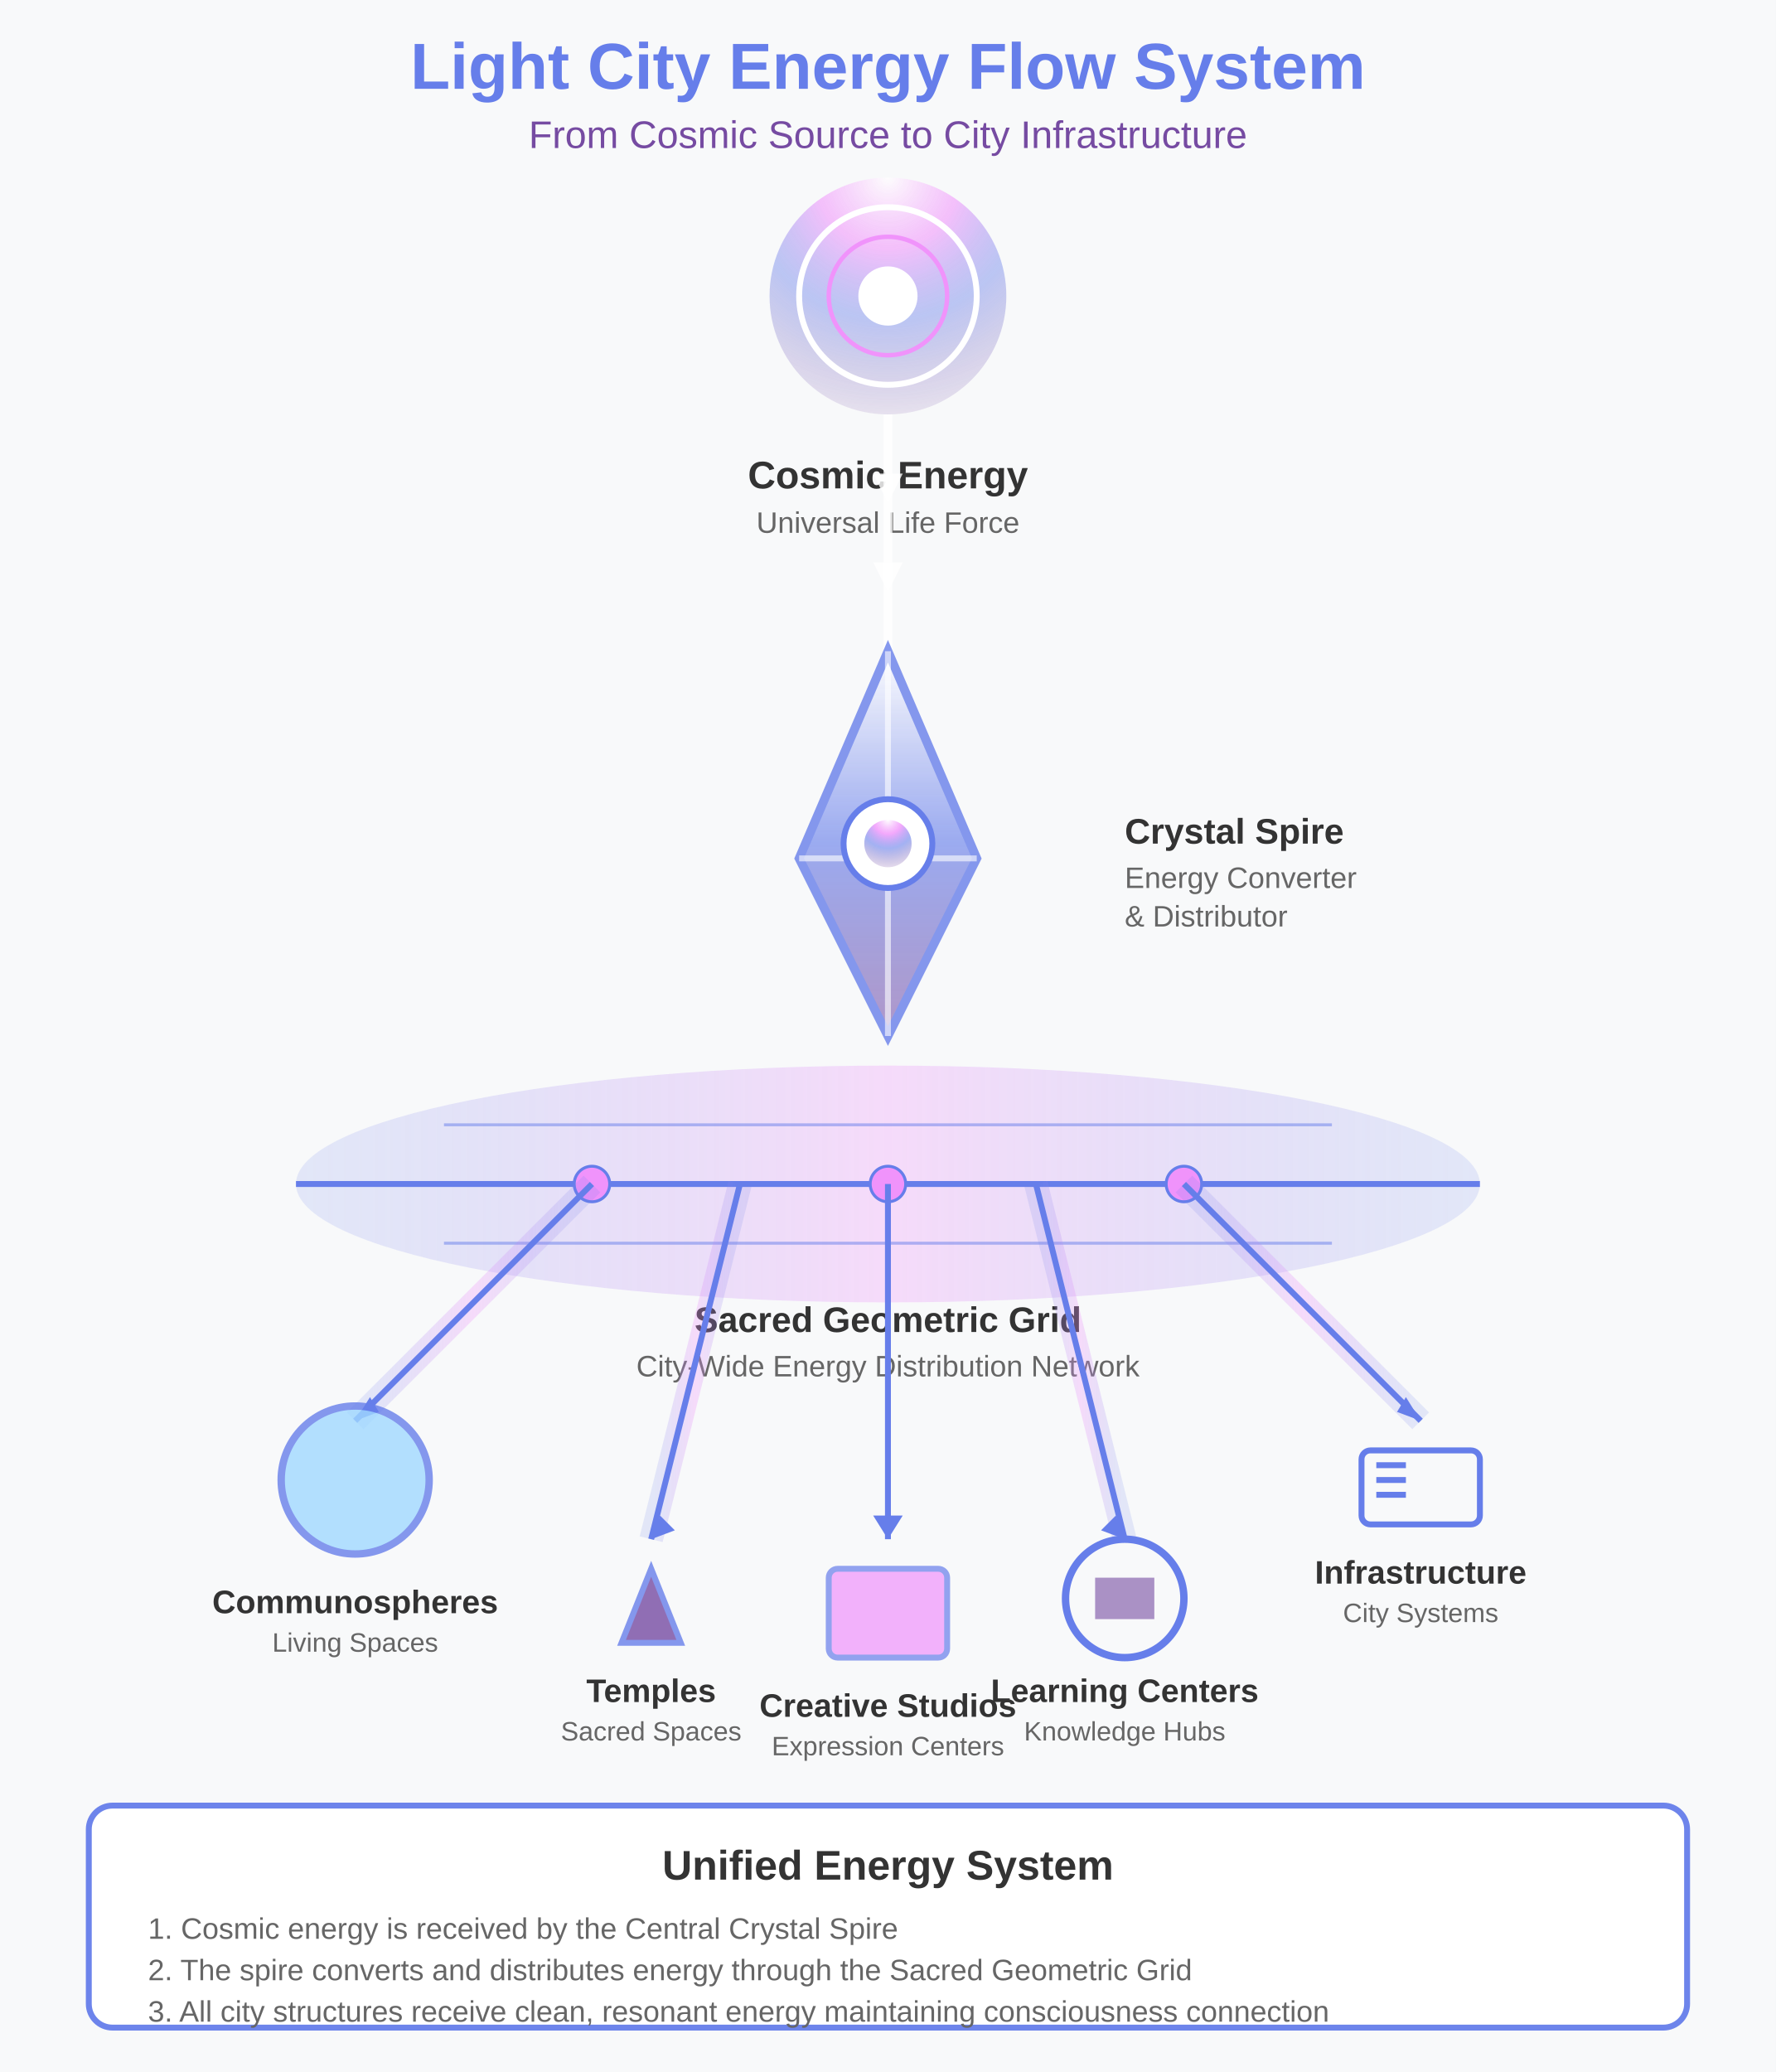
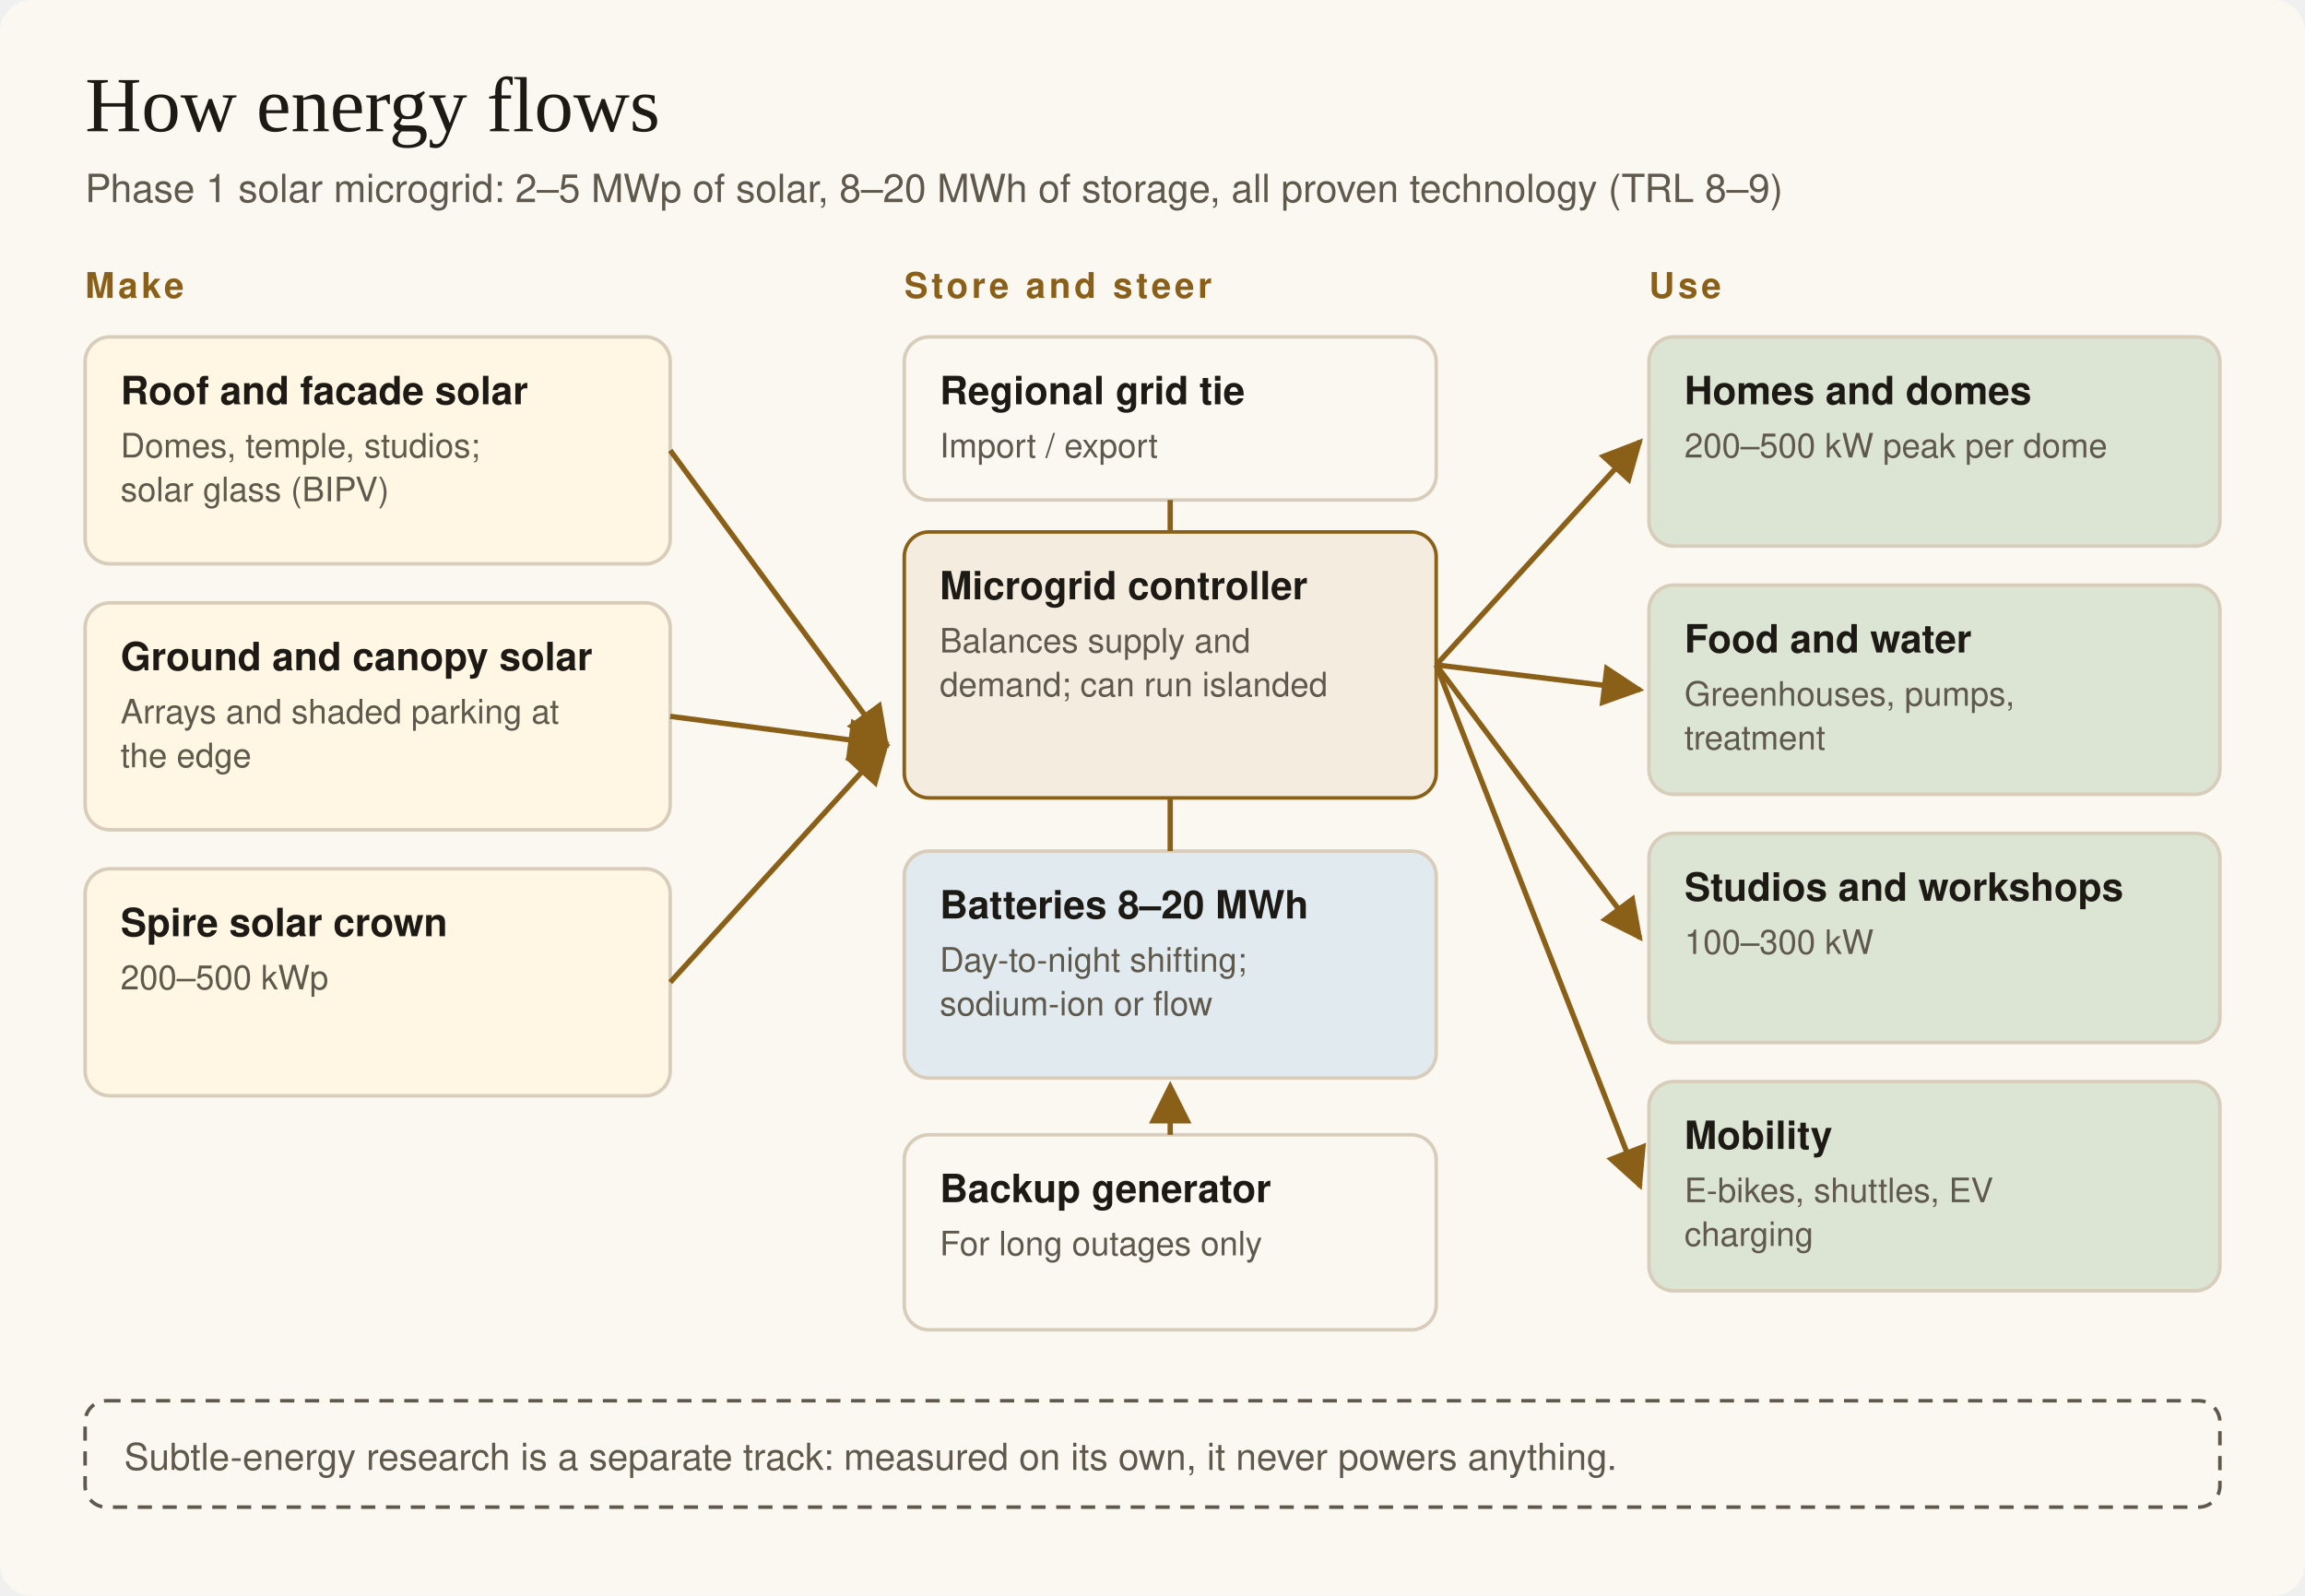
- <svg xmlns="http://www.w3.org/2000/svg" viewBox="0 0 600 700" width="600" height="700">
+ <svg xmlns="http://www.w3.org/2000/svg" viewBox="0 0 1300 900" width="1300" height="900" role="img" aria-label="How energy flows">
+   <rect width="1300" height="900" rx="18" fill="#FBF8F2" />
+   <text x="48" y="74" font-family="Georgia, 'Times New Roman', serif" font-size="44" font-weight="400" fill="#1D1A15" text-anchor="start">How energy flows</text>
+   <text x="48" y="114" font-family="'Helvetica Neue', Helvetica, Arial, sans-serif" font-size="22" font-weight="400" fill="#5F584C" text-anchor="start">Phase 1 solar microgrid: 2–5 MWp of solar, 8–20 MWh of storage, all proven technology (TRL 8–9)</text>
  <defs>
-     <radialGradient id="spireEnergy" cx="50%" cy="0%" r="100%">
-       <stop offset="0%" style="stop-color:#ffffff;stop-opacity:1" />
-       <stop offset="30%" style="stop-color:#f093fb;stop-opacity:0.8" />
-       <stop offset="60%" style="stop-color:#667eea;stop-opacity:0.6" />
-       <stop offset="100%" style="stop-color:#764ba2;stop-opacity:0.2" />
-     </radialGradient>
-     <linearGradient id="flowGrad" x1="0%" y1="0%" x2="0%" y2="100%">
-       <stop offset="0%" style="stop-color:#ffffff;stop-opacity:0.9" />
-       <stop offset="50%" style="stop-color:#667eea;stop-opacity:0.8" />
-       <stop offset="100%" style="stop-color:#764ba2;stop-opacity:0.7" />
-     </linearGradient>
-     <linearGradient id="gridGrad" x1="0%" y1="0%" x2="100%" y2="0%">
-       <stop offset="0%" style="stop-color:#667eea;stop-opacity:0.3" />
-       <stop offset="50%" style="stop-color:#f093fb;stop-opacity:0.6" />
-       <stop offset="100%" style="stop-color:#667eea;stop-opacity:0.3" />
-     </linearGradient>
+     <marker id="a" viewBox="0 0 10 10" refX="9" refY="5" markerWidth="8" markerHeight="8" orient="auto">
+       <path d="M0 0L10 5L0 10z" fill="#8A5F17" />
+     </marker>
  </defs>
-   <rect width="600" height="700" fill="#f8f9fa" />
-   <text x="300" y="30" font-family="Arial, sans-serif" font-size="22" fill="#667eea" text-anchor="middle" font-weight="bold">Light City Energy Flow System</text>
-   <text x="300" y="50" font-family="Arial, sans-serif" font-size="13" fill="#764ba2" text-anchor="middle">From Cosmic Source to City Infrastructure</text>
-   <g id="cosmic">
-     <circle cx="300" cy="100" r="40" fill="url(#spireEnergy)" opacity="0.7" />
-     <circle cx="300" cy="100" r="30" fill="none" stroke="#ffffff" stroke-width="2" />
-     <circle cx="300" cy="100" r="20" fill="none" stroke="#f093fb" stroke-width="1.5" />
-     <circle cx="300" cy="100" r="10" fill="#ffffff" />
-     <text x="300" y="165" font-family="Arial, sans-serif" font-size="13" fill="#333" text-anchor="middle" font-weight="bold">Cosmic Energy</text>
-     <text x="300" y="180" font-family="Arial, sans-serif" font-size="10" fill="#666" text-anchor="middle">Universal Life Force</text>
-   </g>
-   <path d="M 300 140 L 300 220" stroke="url(#flowGrad)" stroke-width="25" opacity="0.3" />
-   <path d="M 300 140 L 300 220" stroke="url(#flowGrad)" stroke-width="12" opacity="0.5" />
-   <path d="M 300 140 L 300 220" stroke="#ffffff" stroke-width="3" opacity="0.8" />
-   <polygon points="295,160 300,170 305,160" fill="#ffffff" opacity="0.8" />
-   <polygon points="295,190 300,200 305,190" fill="#ffffff" opacity="0.8" />
-   <g id="spire">
-     <polygon points="300,220 330,290 300,350 270,290" fill="url(#flowGrad)" stroke="#667eea" stroke-width="3" opacity="0.8" />
-     <line x1="300" y1="220" x2="300" y2="350" stroke="#ffffff" stroke-width="2" opacity="0.6" />
-     <line x1="270" y1="290" x2="330" y2="290" stroke="#ffffff" stroke-width="2" opacity="0.6" />
-     <circle cx="300" cy="285" r="15" fill="#ffffff" stroke="#667eea" stroke-width="2" />
-     <circle cx="300" cy="285" r="8" fill="url(#spireEnergy)" />
-     <text x="380" y="285" font-family="Arial, sans-serif" font-size="12" fill="#333" font-weight="bold">Crystal Spire</text>
-     <text x="380" y="300" font-family="Arial, sans-serif" font-size="10" fill="#666">Energy Converter</text>
-     <text x="380" y="313" font-family="Arial, sans-serif" font-size="10" fill="#666">&amp; Distributor</text>
-   </g>
-   <g id="grid">
-     <ellipse cx="300" cy="400" rx="200" ry="40" fill="url(#gridGrad)" opacity="0.5" />
-     <line x1="100" y1="400" x2="500" y2="400" stroke="#667eea" stroke-width="2" />
-     <line x1="150" y1="380" x2="450" y2="380" stroke="#667eea" stroke-width="1" opacity="0.5" />
-     <line x1="150" y1="420" x2="450" y2="420" stroke="#667eea" stroke-width="1" opacity="0.5" />
-     <circle cx="200" cy="400" r="6" fill="#f093fb" stroke="#667eea" stroke-width="1" />
-     <circle cx="300" cy="400" r="6" fill="#f093fb" stroke="#667eea" stroke-width="1" />
-     <circle cx="400" cy="400" r="6" fill="#f093fb" stroke="#667eea" stroke-width="1" />
-     <text x="300" y="450" font-family="Arial, sans-serif" font-size="12" fill="#333" text-anchor="middle" font-weight="bold">Sacred Geometric Grid</text>
-     <text x="300" y="465" font-family="Arial, sans-serif" font-size="10" fill="#666" text-anchor="middle">City-Wide Energy Distribution Network</text>
-   </g>
-   <g id="communospheres">
-     <path d="M 200 400 L 120 480" stroke="url(#gridGrad)" stroke-width="8" opacity="0.5" />
-     <path d="M 200 400 L 120 480" stroke="#667eea" stroke-width="2" />
-     <polygon points="125,472 120,480 128,477" fill="#667eea" />
-     <circle cx="120" cy="500" r="25" fill="#a0d8ff" stroke="#667eea" stroke-width="2.5" opacity="0.8" />
-     <text x="120" y="545" font-family="Arial, sans-serif" font-size="11" fill="#333" text-anchor="middle" font-weight="bold">Communospheres</text>
-     <text x="120" y="558" font-family="Arial, sans-serif" font-size="9" fill="#666" text-anchor="middle">Living Spaces</text>
-   </g>
-   <g id="temples">
-     <path d="M 250 400 L 220 520" stroke="url(#gridGrad)" stroke-width="8" opacity="0.5" />
-     <path d="M 250 400 L 220 520" stroke="#667eea" stroke-width="2" />
-     <polygon points="223,512 220,520 228,517" fill="#667eea" />
-     <polygon points="220,530 210,555 230,555" fill="#764ba2" opacity="0.8" stroke="#667eea" stroke-width="2" />
-     <text x="220" y="575" font-family="Arial, sans-serif" font-size="11" fill="#333" text-anchor="middle" font-weight="bold">Temples</text>
-     <text x="220" y="588" font-family="Arial, sans-serif" font-size="9" fill="#666" text-anchor="middle">Sacred Spaces</text>
-   </g>
-   <g id="studios">
-     <path d="M 300 400 L 300 520" stroke="url(#gridGrad)" stroke-width="8" opacity="0.5" />
-     <path d="M 300 400 L 300 520" stroke="#667eea" stroke-width="2" />
-     <polygon points="295,512 300,520 305,512" fill="#667eea" />
-     <rect x="280" y="530" width="40" height="30" fill="#f093fb" opacity="0.7" stroke="#667eea" stroke-width="2" rx="3" />
-     <text x="300" y="580" font-family="Arial, sans-serif" font-size="11" fill="#333" text-anchor="middle" font-weight="bold">Creative Studios</text>
-     <text x="300" y="593" font-family="Arial, sans-serif" font-size="9" fill="#666" text-anchor="middle">Expression Centers</text>
-   </g>
-   <g id="learning">
-     <path d="M 350 400 L 380 520" stroke="url(#gridGrad)" stroke-width="8" opacity="0.5" />
-     <path d="M 350 400 L 380 520" stroke="#667eea" stroke-width="2" />
-     <polygon points="377,512 380,520 372,517" fill="#667eea" />
-     <circle cx="380" cy="540" r="20" fill="none" stroke="#667eea" stroke-width="2.5" />
-     <rect x="370" y="533" width="20" height="14" fill="#764ba2" opacity="0.6" />
-     <text x="380" y="575" font-family="Arial, sans-serif" font-size="11" fill="#333" text-anchor="middle" font-weight="bold">Learning Centers</text>
-     <text x="380" y="588" font-family="Arial, sans-serif" font-size="9" fill="#666" text-anchor="middle">Knowledge Hubs</text>
-   </g>
-   <g id="infrastructure">
-     <path d="M 400 400 L 480 480" stroke="url(#gridGrad)" stroke-width="8" opacity="0.5" />
-     <path d="M 400 400 L 480 480" stroke="#667eea" stroke-width="2" />
-     <polygon points="472,477 480,480 475,472" fill="#667eea" />
-     <rect x="460" y="490" width="40" height="25" fill="none" stroke="#667eea" stroke-width="2" rx="3" />
-     <line x1="465" y1="495" x2="475" y2="495" stroke="#667eea" stroke-width="2" />
-     <line x1="465" y1="500" x2="475" y2="500" stroke="#667eea" stroke-width="2" />
-     <line x1="465" y1="505" x2="475" y2="505" stroke="#667eea" stroke-width="2" />
-     <text x="480" y="535" font-family="Arial, sans-serif" font-size="11" fill="#333" text-anchor="middle" font-weight="bold">Infrastructure</text>
-     <text x="480" y="548" font-family="Arial, sans-serif" font-size="9" fill="#666" text-anchor="middle">City Systems</text>
-   </g>
-   <rect x="30" y="610" width="540" height="75" fill="white" stroke="#667eea" stroke-width="2" rx="8" opacity="0.95" />
-   <text x="300" y="635" font-family="Arial, sans-serif" font-size="14" fill="#333" text-anchor="middle" font-weight="bold">Unified Energy System</text>
-   <text x="50" y="655" font-family="Arial, sans-serif" font-size="10" fill="#666">
-     <tspan x="50">1. Cosmic energy is received by the Central Crystal Spire</tspan>
-     <tspan x="50" dy="14">2. The spire converts and distributes energy through the Sacred Geometric Grid</tspan>
-     <tspan x="50" dy="14">3. All city structures receive clean, resonant energy maintaining consciousness connection</tspan>
-   </text>
+   <text x="48" y="168" font-family="'Helvetica Neue', Helvetica, Arial, sans-serif" font-size="20" font-weight="700" fill="#8A5F17" text-anchor="start" letter-spacing="2">Make</text>
+   <rect x="48" y="190" width="330" height="128" rx="14" fill="#FFF6E3" stroke="#D8CDBA" stroke-width="2" />
+   <text x="68" y="228" font-family="'Helvetica Neue', Helvetica, Arial, sans-serif" font-size="22" font-weight="700" fill="#1D1A15" text-anchor="start">Roof and facade solar</text>
+   <text x="68" y="258.0" font-family="'Helvetica Neue', Helvetica, Arial, sans-serif" font-size="19" font-weight="400" fill="#5F584C" text-anchor="start">Domes, temple, studios;</text>
+   <text x="68" y="282.7" font-family="'Helvetica Neue', Helvetica, Arial, sans-serif" font-size="19" font-weight="400" fill="#5F584C" text-anchor="start">solar glass (BIPV)</text>
+   <path d="M378 254 L500 420" stroke="#8A5F17" stroke-width="3" fill="none" marker-end="url(#a)" />
+   <rect x="48" y="340" width="330" height="128" rx="14" fill="#FFF6E3" stroke="#D8CDBA" stroke-width="2" />
+   <text x="68" y="378" font-family="'Helvetica Neue', Helvetica, Arial, sans-serif" font-size="22" font-weight="700" fill="#1D1A15" text-anchor="start">Ground and canopy solar</text>
+   <text x="68" y="408.0" font-family="'Helvetica Neue', Helvetica, Arial, sans-serif" font-size="19" font-weight="400" fill="#5F584C" text-anchor="start">Arrays and shaded parking at</text>
+   <text x="68" y="432.7" font-family="'Helvetica Neue', Helvetica, Arial, sans-serif" font-size="19" font-weight="400" fill="#5F584C" text-anchor="start">the edge</text>
+   <path d="M378 404 L500 420" stroke="#8A5F17" stroke-width="3" fill="none" marker-end="url(#a)" />
+   <rect x="48" y="490" width="330" height="128" rx="14" fill="#FFF6E3" stroke="#D8CDBA" stroke-width="2" />
+   <text x="68" y="528" font-family="'Helvetica Neue', Helvetica, Arial, sans-serif" font-size="22" font-weight="700" fill="#1D1A15" text-anchor="start">Spire solar crown</text>
+   <text x="68" y="558.0" font-family="'Helvetica Neue', Helvetica, Arial, sans-serif" font-size="19" font-weight="400" fill="#5F584C" text-anchor="start">200–500 kWp</text>
+   <path d="M378 554 L500 420" stroke="#8A5F17" stroke-width="3" fill="none" marker-end="url(#a)" />
+   <text x="510" y="168" font-family="'Helvetica Neue', Helvetica, Arial, sans-serif" font-size="20" font-weight="700" fill="#8A5F17" text-anchor="start" letter-spacing="2">Store and steer</text>
+   <rect x="510" y="300" width="300" height="150" rx="14" fill="#F3ECDF" stroke="#8A5F17" stroke-width="2" />
+   <text x="530" y="338" font-family="'Helvetica Neue', Helvetica, Arial, sans-serif" font-size="22" font-weight="700" fill="#1D1A15" text-anchor="start">Microgrid controller</text>
+   <text x="530" y="368.0" font-family="'Helvetica Neue', Helvetica, Arial, sans-serif" font-size="19" font-weight="400" fill="#5F584C" text-anchor="start">Balances supply and</text>
+   <text x="530" y="392.7" font-family="'Helvetica Neue', Helvetica, Arial, sans-serif" font-size="19" font-weight="400" fill="#5F584C" text-anchor="start">demand; can run islanded</text>
+   <rect x="510" y="480" width="300" height="128" rx="14" fill="#E1EAEE" stroke="#D8CDBA" stroke-width="2" />
+   <text x="530" y="518" font-family="'Helvetica Neue', Helvetica, Arial, sans-serif" font-size="22" font-weight="700" fill="#1D1A15" text-anchor="start">Batteries 8–20 MWh</text>
+   <text x="530" y="548.0" font-family="'Helvetica Neue', Helvetica, Arial, sans-serif" font-size="19" font-weight="400" fill="#5F584C" text-anchor="start">Day-to-night shifting;</text>
+   <text x="530" y="572.7" font-family="'Helvetica Neue', Helvetica, Arial, sans-serif" font-size="19" font-weight="400" fill="#5F584C" text-anchor="start">sodium-ion or flow</text>
+   <rect x="510" y="190" width="300" height="92" rx="14" fill="#FBF8F2" stroke="#D8CDBA" stroke-width="2" />
+   <text x="530" y="228" font-family="'Helvetica Neue', Helvetica, Arial, sans-serif" font-size="22" font-weight="700" fill="#1D1A15" text-anchor="start">Regional grid tie</text>
+   <text x="530" y="258.0" font-family="'Helvetica Neue', Helvetica, Arial, sans-serif" font-size="19" font-weight="400" fill="#5F584C" text-anchor="start">Import / export</text>
+   <path d="M660 282 L660 300" stroke="#8A5F17" stroke-width="3" />
+   <path d="M660 450 L660 480" stroke="#8A5F17" stroke-width="3" />
+   <rect x="510" y="640" width="300" height="110" rx="14" fill="#FBF8F2" stroke="#D8CDBA" stroke-width="2" />
+   <text x="530" y="678" font-family="'Helvetica Neue', Helvetica, Arial, sans-serif" font-size="22" font-weight="700" fill="#1D1A15" text-anchor="start">Backup generator</text>
+   <text x="530" y="708.0" font-family="'Helvetica Neue', Helvetica, Arial, sans-serif" font-size="19" font-weight="400" fill="#5F584C" text-anchor="start">For long outages only</text>
+   <path d="M660 640 L660 612" stroke="#8A5F17" stroke-width="3" fill="none" marker-end="url(#a)" stroke-dasharray="8 6" />
+   <text x="930" y="168" font-family="'Helvetica Neue', Helvetica, Arial, sans-serif" font-size="20" font-weight="700" fill="#8A5F17" text-anchor="start" letter-spacing="2">Use</text>
+   <rect x="930" y="190" width="322" height="118" rx="14" fill="#DCE5D3" stroke="#D8CDBA" stroke-width="2" />
+   <text x="950" y="228" font-family="'Helvetica Neue', Helvetica, Arial, sans-serif" font-size="22" font-weight="700" fill="#1D1A15" text-anchor="start">Homes and domes</text>
+   <text x="950" y="258.0" font-family="'Helvetica Neue', Helvetica, Arial, sans-serif" font-size="19" font-weight="400" fill="#5F584C" text-anchor="start">200–500 kW peak per dome</text>
+   <path d="M810 375 L925 249" stroke="#8A5F17" stroke-width="3" fill="none" marker-end="url(#a)" />
+   <rect x="930" y="330" width="322" height="118" rx="14" fill="#DCE5D3" stroke="#D8CDBA" stroke-width="2" />
+   <text x="950" y="368" font-family="'Helvetica Neue', Helvetica, Arial, sans-serif" font-size="22" font-weight="700" fill="#1D1A15" text-anchor="start">Food and water</text>
+   <text x="950" y="398.0" font-family="'Helvetica Neue', Helvetica, Arial, sans-serif" font-size="19" font-weight="400" fill="#5F584C" text-anchor="start">Greenhouses, pumps,</text>
+   <text x="950" y="422.7" font-family="'Helvetica Neue', Helvetica, Arial, sans-serif" font-size="19" font-weight="400" fill="#5F584C" text-anchor="start">treatment</text>
+   <path d="M810 375 L925 389" stroke="#8A5F17" stroke-width="3" fill="none" marker-end="url(#a)" />
+   <rect x="930" y="470" width="322" height="118" rx="14" fill="#DCE5D3" stroke="#D8CDBA" stroke-width="2" />
+   <text x="950" y="508" font-family="'Helvetica Neue', Helvetica, Arial, sans-serif" font-size="22" font-weight="700" fill="#1D1A15" text-anchor="start">Studios and workshops</text>
+   <text x="950" y="538.0" font-family="'Helvetica Neue', Helvetica, Arial, sans-serif" font-size="19" font-weight="400" fill="#5F584C" text-anchor="start">100–300 kW</text>
+   <path d="M810 375 L925 529" stroke="#8A5F17" stroke-width="3" fill="none" marker-end="url(#a)" />
+   <rect x="930" y="610" width="322" height="118" rx="14" fill="#DCE5D3" stroke="#D8CDBA" stroke-width="2" />
+   <text x="950" y="648" font-family="'Helvetica Neue', Helvetica, Arial, sans-serif" font-size="22" font-weight="700" fill="#1D1A15" text-anchor="start">Mobility</text>
+   <text x="950" y="678.0" font-family="'Helvetica Neue', Helvetica, Arial, sans-serif" font-size="19" font-weight="400" fill="#5F584C" text-anchor="start">E-bikes, shuttles, EV</text>
+   <text x="950" y="702.7" font-family="'Helvetica Neue', Helvetica, Arial, sans-serif" font-size="19" font-weight="400" fill="#5F584C" text-anchor="start">charging</text>
+   <path d="M810 375 L925 669" stroke="#8A5F17" stroke-width="3" fill="none" marker-end="url(#a)" />
+   <rect x="48" y="790" width="1204" height="60" rx="12" fill="none" stroke="#5F584C" stroke-width="2" stroke-dasharray="8 6" />
+   <text x="70" y="829" font-family="'Helvetica Neue', Helvetica, Arial, sans-serif" font-size="21" font-weight="400" fill="#5F584C" text-anchor="start">Subtle-energy research is a separate track: measured on its own, it never powers anything.</text>
</svg>
